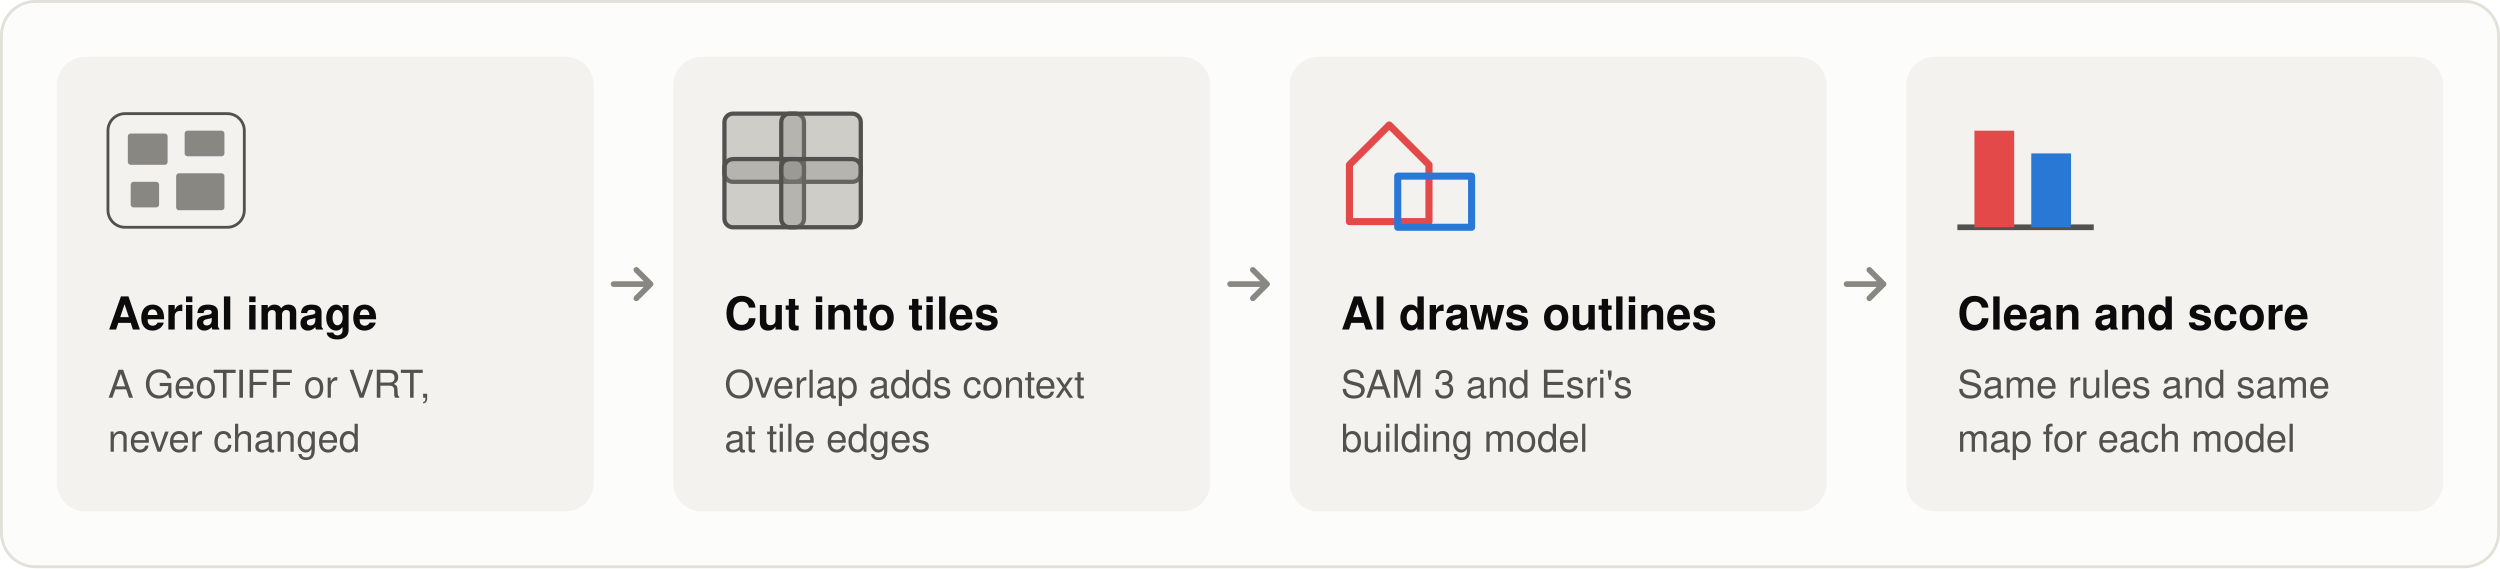
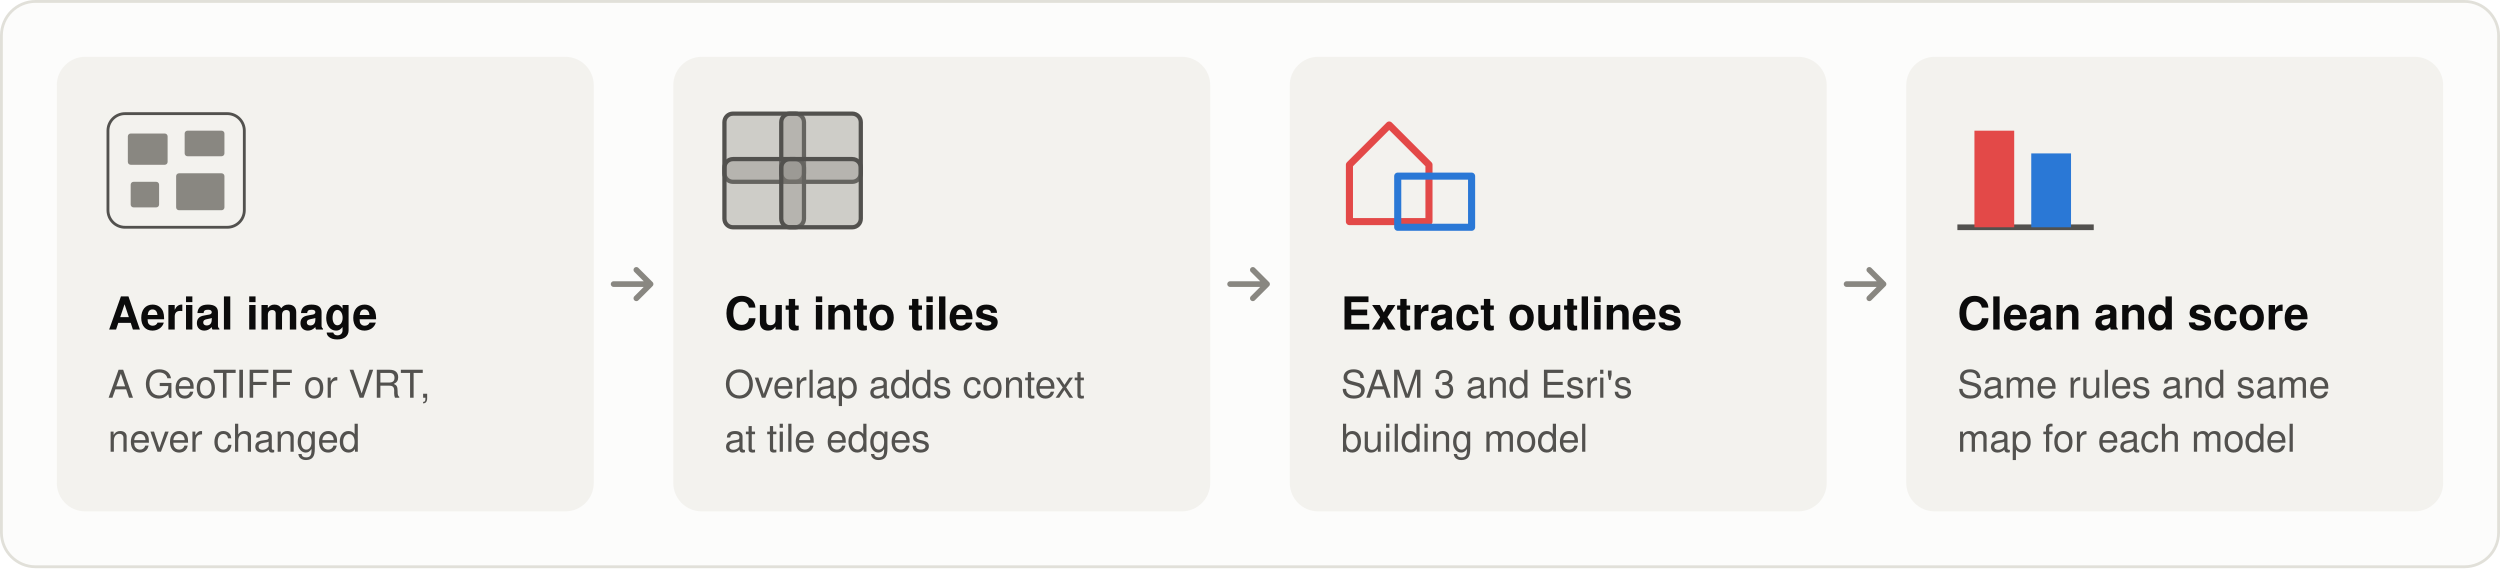
<svg xmlns="http://www.w3.org/2000/svg" width="880" height="200" viewBox="0 0 880 200" font-family="-apple-system, BlinkMacSystemFont, 'Segoe UI', Helvetica, Arial, sans-serif">
  <rect x="0.5" y="0.5" width="879" height="199" rx="12" fill="#fcfcfb" stroke="#e1e0d9" />
  <rect x="20" y="20" width="189" height="160" rx="10" fill="#f3f2ee" />
  <rect x="38" y="40" width="48" height="40" rx="6" fill="none" stroke="#52514e" stroke-width="1" />
  <rect x="45" y="47" width="14" height="11" rx="1" fill="#898781" />
  <rect x="65" y="46" width="14" height="9" rx="1" fill="#898781" />
  <rect x="46" y="64" width="10" height="9" rx="1" fill="#898781" />
  <rect x="62" y="61" width="17" height="13" rx="1" fill="#898781" />
  <text x="38" y="116" font-size="16" font-weight="700" text-anchor="start" fill="#0b0b0b">Aerial image</text>
  <text x="38" y="140" font-size="13.5" font-weight="400" text-anchor="start" fill="#52514e">A GeoTIFF or VRT,</text>
  <text x="38" y="159" font-size="13.5" font-weight="400" text-anchor="start" fill="#52514e">never changed</text>
  <path d="M216.0 100.0h13m-5 -5l5 5l-5 5" fill="none" stroke="#898781" stroke-width="2" stroke-linejoin="round" stroke-linecap="round" />
  <rect x="237" y="20" width="189" height="160" rx="10" fill="#f3f2ee" />
  <rect x="255.0" y="40" width="28" height="24" rx="3" fill="#898781" fill-opacity="0.35" stroke="#52514e" stroke-width="1.5" />
  <rect x="275.0" y="40" width="28" height="24" rx="3" fill="#898781" fill-opacity="0.35" stroke="#52514e" stroke-width="1.5" />
  <rect x="255.0" y="56" width="28" height="24" rx="3" fill="#898781" fill-opacity="0.35" stroke="#52514e" stroke-width="1.5" />
  <rect x="275.0" y="56" width="28" height="24" rx="3" fill="#898781" fill-opacity="0.35" stroke="#52514e" stroke-width="1.5" />
  <text x="255" y="116" font-size="16" font-weight="700" text-anchor="start" fill="#0b0b0b">Cut into tiles</text>
  <text x="255" y="140" font-size="13.5" font-weight="400" text-anchor="start" fill="#52514e">Overlap adds context</text>
  <text x="255" y="159" font-size="13.5" font-weight="400" text-anchor="start" fill="#52514e">at tile edges</text>
  <path d="M433.0 100.0h13m-5 -5l5 5l-5 5" fill="none" stroke="#898781" stroke-width="2" stroke-linejoin="round" stroke-linecap="round" />
  <rect x="454" y="20" width="189" height="160" rx="10" fill="#f3f2ee" />
  <path d="M475.0 58l14 -14l14 14v20h-28z" fill="none" stroke="#e34948" stroke-width="2.5" stroke-linejoin="round" stroke-linecap="round" />
  <path d="M492.0 62h26v18h-26z" fill="none" stroke="#2a78d6" stroke-width="2.5" stroke-linejoin="round" stroke-linecap="round" />
-   <text x="472" y="116" font-size="16" font-weight="700" text-anchor="start" fill="#0b0b0b">AI draws outlines</text>
+   <text x="472" y="116" font-size="16" font-weight="700" text-anchor="start" fill="#0b0b0b">Extract outlines</text>
  <text x="472" y="140" font-size="13.5" font-weight="400" text-anchor="start" fill="#52514e">SAM 3 and Esri's</text>
  <text x="472" y="159" font-size="13.5" font-weight="400" text-anchor="start" fill="#52514e">building model</text>
  <path d="M650.0 100.0h13m-5 -5l5 5l-5 5" fill="none" stroke="#898781" stroke-width="2" stroke-linejoin="round" stroke-linecap="round" />
  <rect x="671" y="20" width="189" height="160" rx="10" fill="#f3f2ee" />
  <line x1="689" y1="80" x2="737" y2="80" stroke="#52514e" stroke-width="2" />
  <rect x="695" y="46" width="14" height="34" rx="0" fill="#e34948" />
  <rect x="715" y="54" width="14" height="26" rx="0" fill="#2a78d6" />
  <text x="689" y="116" font-size="16" font-weight="700" text-anchor="start" fill="#0b0b0b">Clean and score</text>
  <text x="689" y="140" font-size="13.5" font-weight="400" text-anchor="start" fill="#52514e">Same rules and same</text>
  <text x="689" y="159" font-size="13.5" font-weight="400" text-anchor="start" fill="#52514e">map for each model</text>
</svg>
